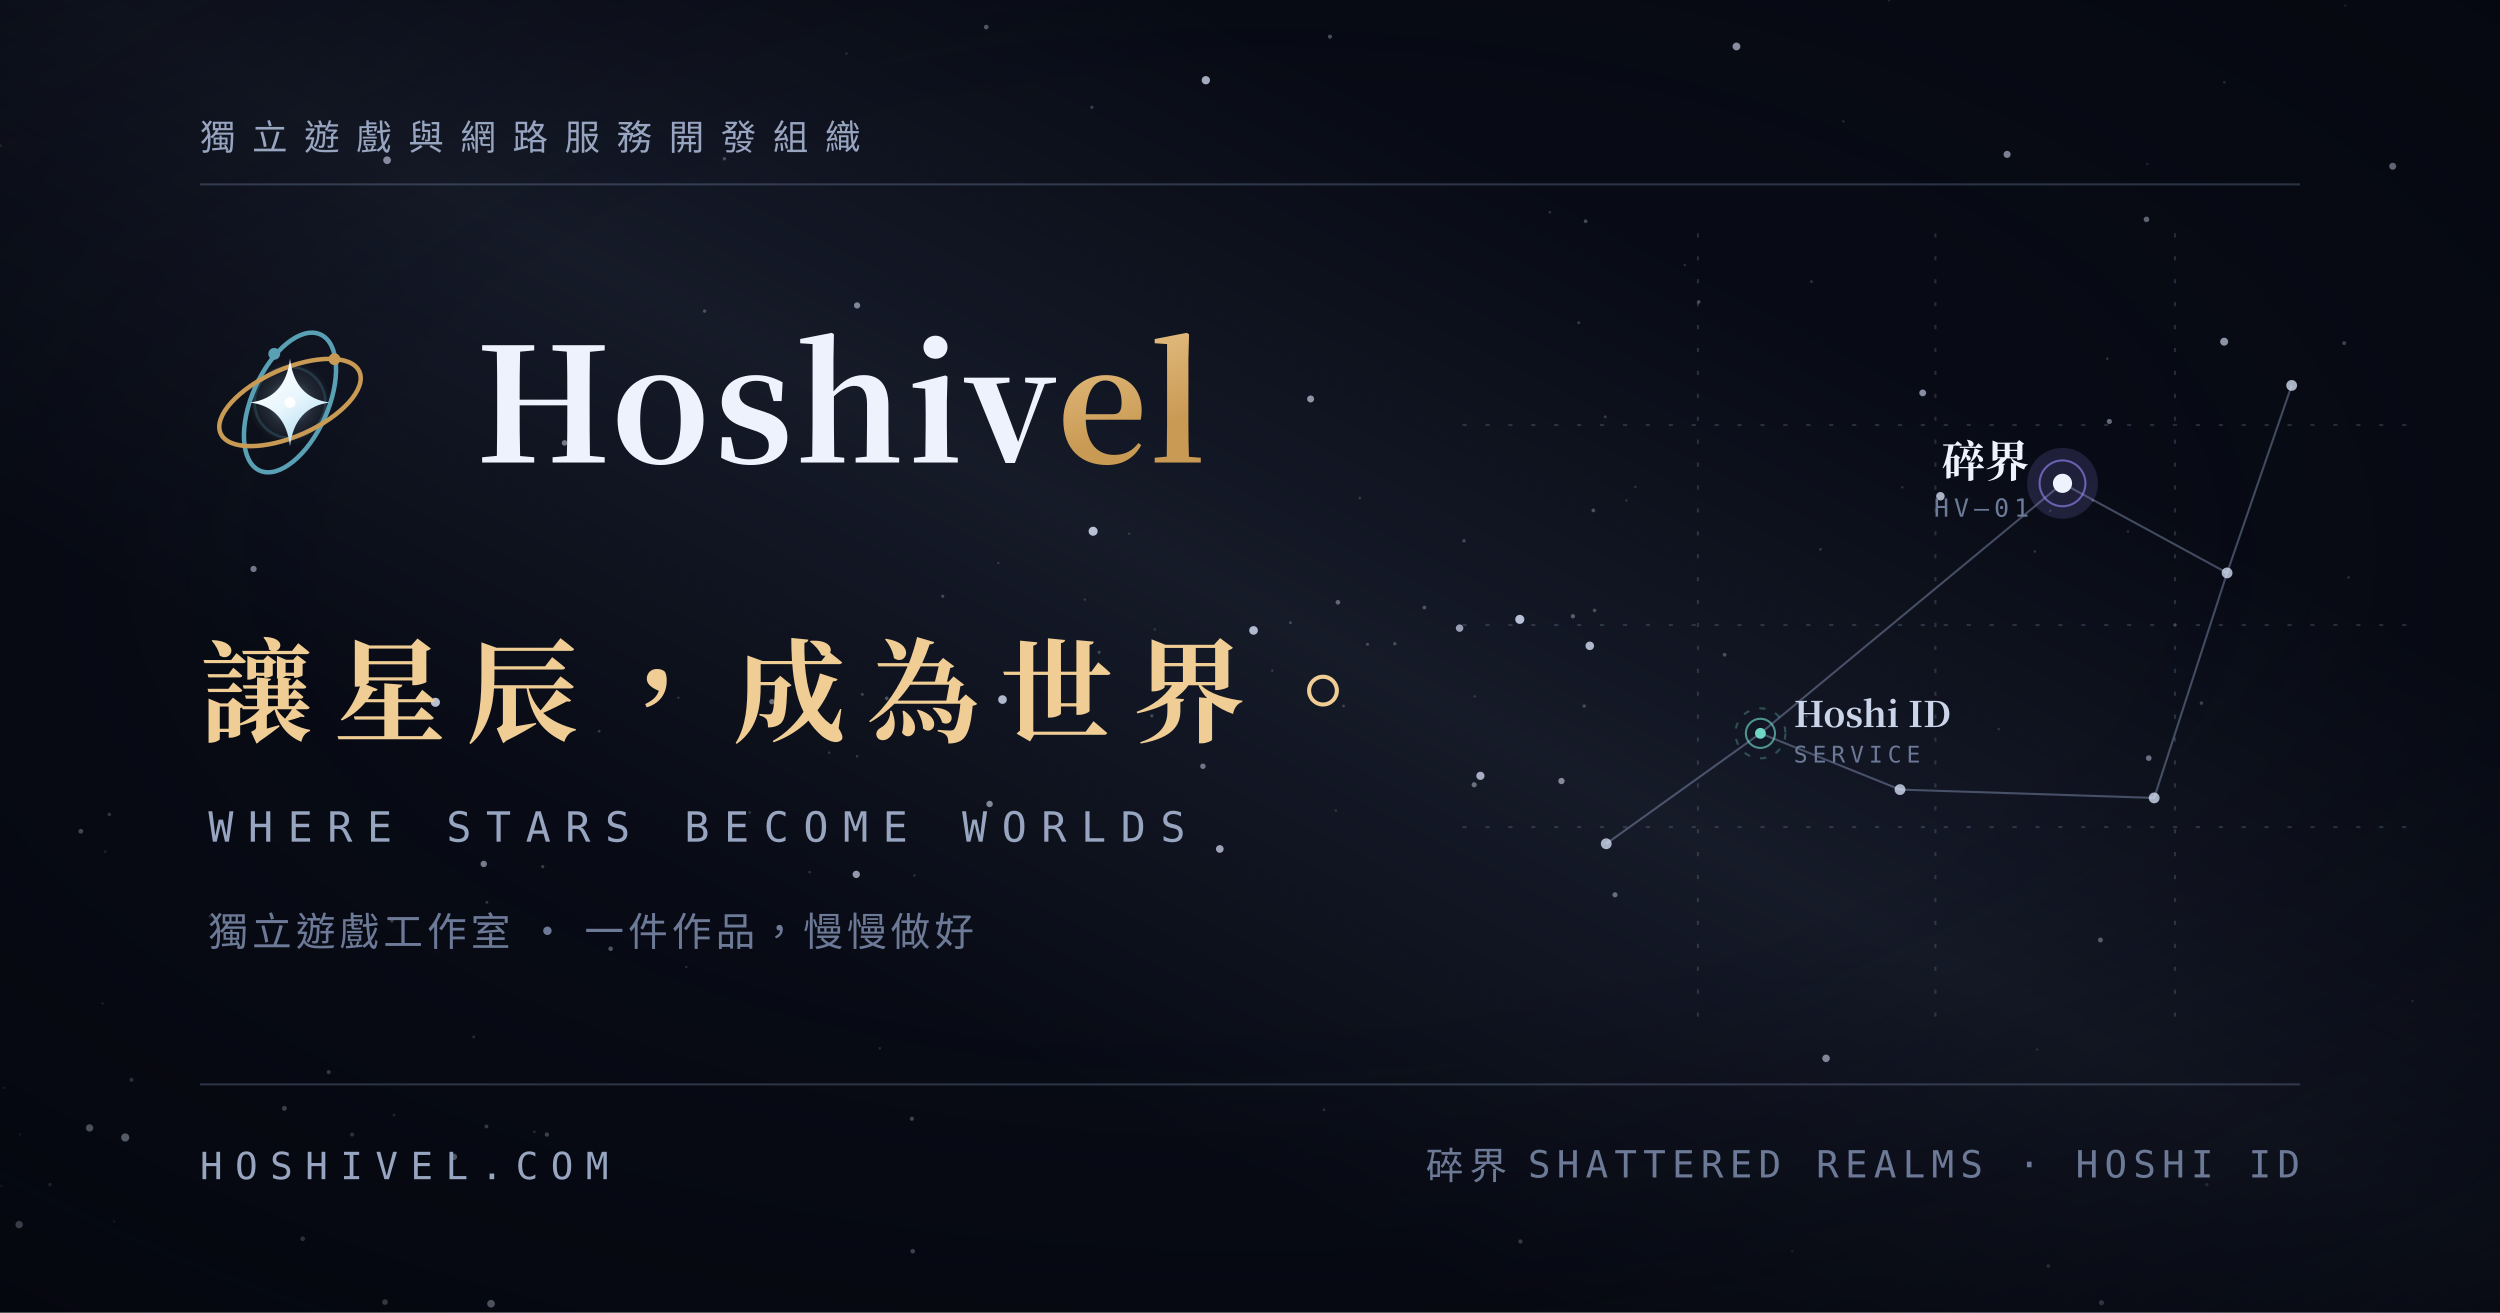
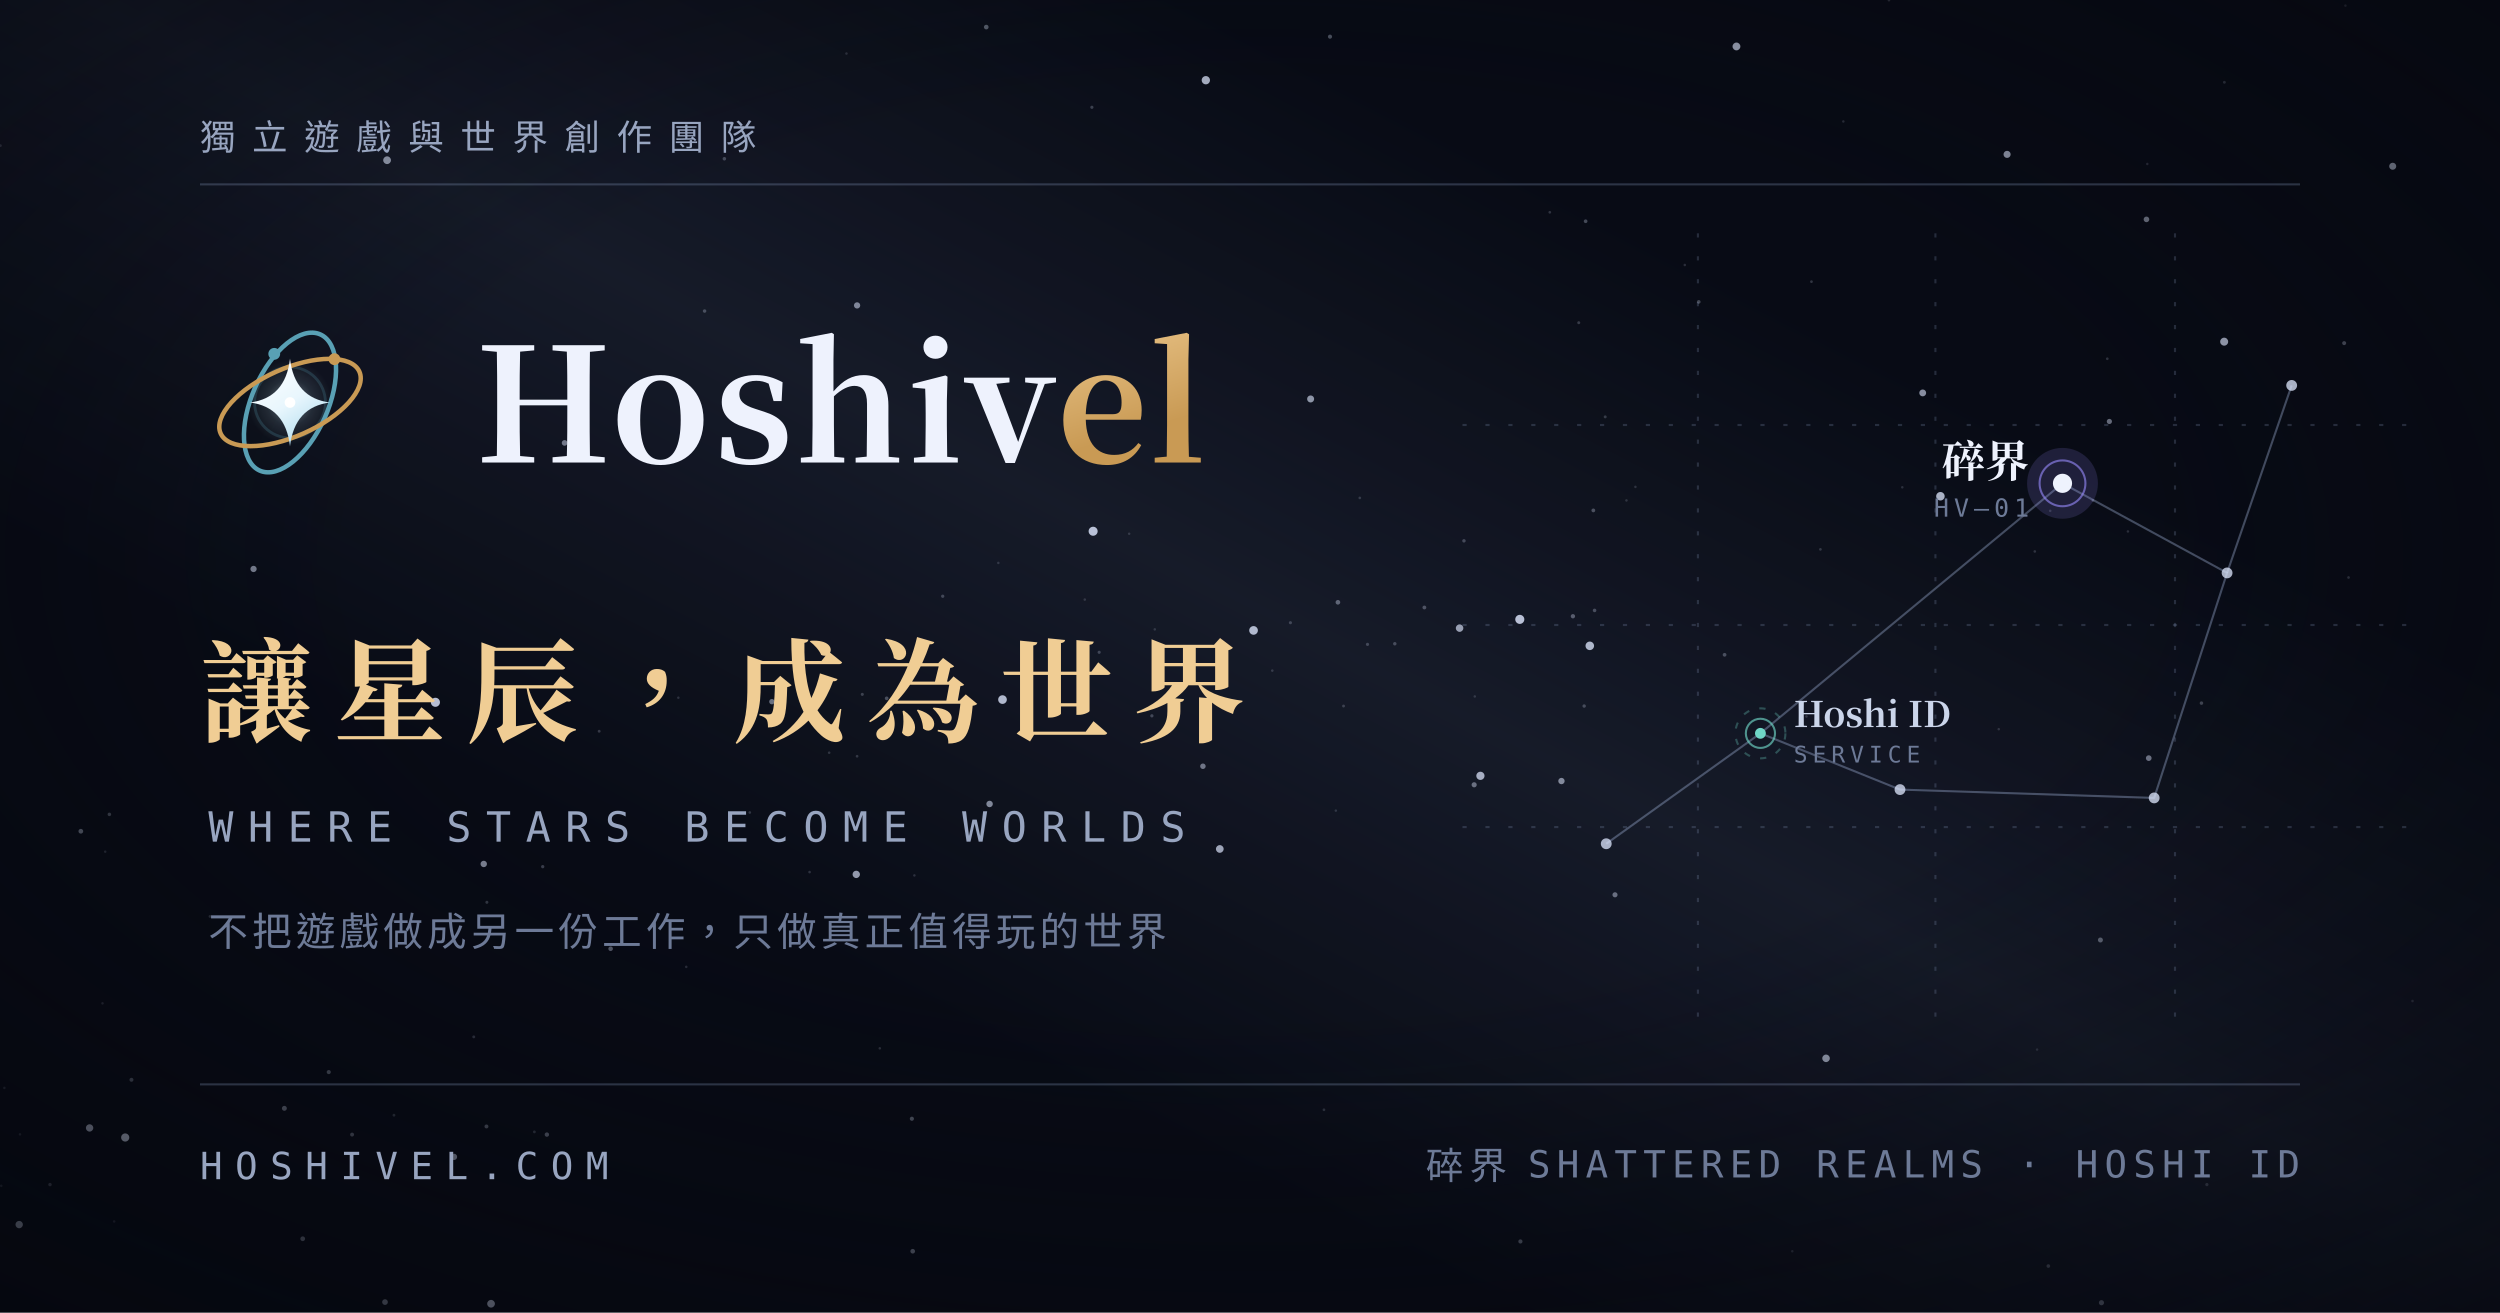
- <svg xmlns="http://www.w3.org/2000/svg" width="1200" height="630" viewBox="0 0 1200 630" role="img" aria-label="Hoshivel — 讓星辰，成為世界。">
+ <svg xmlns="http://www.w3.org/2000/svg" width="1200" height="630" viewBox="0 0 1200 630" role="img" aria-label="Hoshivel — 讓星辰，成為世界">
  <defs>
    <linearGradient id="mw" x1="0" y1="1" x2="1" y2="0">
      <stop offset="0.30" stop-color="#96b0eb" stop-opacity="0" />
      <stop offset="0.52" stop-color="#b2c8ff" stop-opacity="0.085" />
      <stop offset="0.74" stop-color="#96b0eb" stop-opacity="0" />
    </linearGradient>
    <radialGradient id="vig" cx="0.5" cy="0.42" r="0.78">
      <stop offset="0.45" stop-color="#04060d" stop-opacity="0" />
      <stop offset="1" stop-color="#04060d" stop-opacity="0.75" />
    </radialGradient>
    <radialGradient id="halo">
      <stop offset="0" stop-color="#dff1fb" stop-opacity="0.5" />
      <stop offset="0.55" stop-color="#bfe4f2" stop-opacity="0.12" />
      <stop offset="1" stop-color="#bfe4f2" stop-opacity="0" />
    </radialGradient>
    <linearGradient id="starfill" x1="0.2" y1="0" x2="0.8" y2="1">
      <stop offset="0" stop-color="#ffffff" />
      <stop offset="0.5" stop-color="#e8f6fd" />
      <stop offset="1" stop-color="#a9d9ec" />
    </linearGradient>
    <linearGradient id="tail" x1="0" y1="0" x2="1" y2="0.6">
      <stop offset="0" stop-color="#f9e5c4" />
      <stop offset="0.5" stop-color="#f0cd94" />
      <stop offset="1" stop-color="#c99a54" />
    </linearGradient>
  </defs>
  <rect width="1200" height="630" fill="#080b15" />
  <rect width="1200" height="630" fill="url(#mw)" />
  <circle cx="479.2" cy="270.2" r="0.60" fill="#dfe8ff" opacity="0.16" />
  <circle cx="338.2" cy="149.3" r="0.84" fill="#dfe8ff" opacity="0.26" />
  <circle cx="121.7" cy="273.1" r="1.51" fill="#dfe8ff" opacity="0.53" />
  <circle cx="729.8" cy="595.9" r="1.01" fill="#dfe8ff" opacity="0.33" />
  <circle cx="411.4" cy="363.0" r="0.65" fill="#dfe8ff" opacity="0.18" />
  <circle cx="770.5" cy="200.1" r="0.71" fill="#dfe8ff" opacity="0.20" />
  <circle cx="9.6" cy="544.5" r="0.60" fill="#dfe8ff" opacity="0.16" />
  <circle cx="1125.8" cy="2.7" r="0.60" fill="#dfe8ff" opacity="0.16" />
  <circle cx="700.6" cy="301.5" r="1.80" fill="#dfe8ff" opacity="0.65" />
  <circle cx="60.1" cy="546.0" r="1.96" fill="#dfe8ff" opacity="0.72" />
  <circle cx="683.7" cy="291.6" r="0.92" fill="#dfe8ff" opacity="0.29" />
  <circle cx="869.5" cy="135.2" r="0.66" fill="#dfe8ff" opacity="0.19" />
  <circle cx="260.5" cy="416.0" r="0.79" fill="#dfe8ff" opacity="0.24" />
  <circle cx="652.7" cy="239.0" r="0.64" fill="#dfe8ff" opacity="0.18" />
  <circle cx="922.9" cy="188.6" r="1.65" fill="#dfe8ff" opacity="0.59" />
  <circle cx="984.1" cy="245.2" r="0.61" fill="#dfe8ff" opacity="0.16" />
  <circle cx="52.5" cy="390.9" r="0.85" fill="#dfe8ff" opacity="0.26" />
  <circle cx="347.7" cy="76.2" r="0.85" fill="#dfe8ff" opacity="0.26" />
  <circle cx="370.5" cy="336.8" r="1.29" fill="#dfe8ff" opacity="0.44" />
  <circle cx="755.0" cy="295.8" r="1.04" fill="#dfe8ff" opacity="0.34" />
  <circle cx="411.4" cy="146.6" r="1.51" fill="#dfe8ff" opacity="0.53" />
  <circle cx="425.6" cy="335.2" r="0.89" fill="#dfe8ff" opacity="0.28" />
  <circle cx="815.4" cy="144.9" r="0.88" fill="#dfe8ff" opacity="0.27" />
  <circle cx="642.2" cy="289.1" r="1.12" fill="#dfe8ff" opacity="0.37" />
  <circle cx="827.8" cy="314.3" r="0.90" fill="#dfe8ff" opacity="0.28" />
  <circle cx="232.2" cy="414.7" r="1.54" fill="#dfe8ff" opacity="0.55" />
  <circle cx="411.0" cy="419.7" r="1.77" fill="#dfe8ff" opacity="0.64" />
  <circle cx="1012.5" cy="202.3" r="1.25" fill="#dfe8ff" opacity="0.43" />
  <circle cx="577.4" cy="367.8" r="1.32" fill="#dfe8ff" opacity="0.46" />
  <circle cx="524.7" cy="255.0" r="2.17" fill="#dfe8ff" opacity="0.81" />
  <circle cx="1158.0" cy="480.5" r="0.62" fill="#dfe8ff" opacity="0.17" />
  <circle cx="169.0" cy="544.6" r="0.95" fill="#dfe8ff" opacity="0.31" />
  <circle cx="217.9" cy="555.3" r="1.53" fill="#dfe8ff" opacity="0.54" />
  <circle cx="977.8" cy="503.8" r="0.60" fill="#dfe8ff" opacity="0.16" />
  <circle cx="293.1" cy="455.4" r="1.10" fill="#dfe8ff" opacity="0.36" />
  <circle cx="1011.5" cy="172.2" r="0.65" fill="#dfe8ff" opacity="0.18" />
  <circle cx="1067.6" cy="164.0" r="1.92" fill="#dfe8ff" opacity="0.70" />
  <circle cx="359.9" cy="390.0" r="0.64" fill="#dfe8ff" opacity="0.18" />
  <circle cx="1148.5" cy="79.8" r="1.69" fill="#dfe8ff" opacity="0.61" />
  <circle cx="43.0" cy="541.4" r="1.77" fill="#dfe8ff" opacity="0.64" />
  <circle cx="2.1" cy="522.2" r="0.60" fill="#dfe8ff" opacity="0.16" />
  <circle cx="437.7" cy="537.0" r="1.00" fill="#dfe8ff" opacity="0.32" />
  <circle cx="330.7" cy="214.9" r="0.81" fill="#dfe8ff" opacity="0.25" />
  <circle cx="329.4" cy="464.1" r="0.61" fill="#dfe8ff" opacity="0.16" />
  <circle cx="780.7" cy="240.2" r="0.61" fill="#dfe8ff" opacity="0.16" />
  <circle cx="542.0" cy="256.2" r="0.60" fill="#dfe8ff" opacity="0.16" />
  <circle cx="473.4" cy="13.0" r="1.12" fill="#dfe8ff" opacity="0.37" />
  <circle cx="235.7" cy="625.8" r="1.85" fill="#dfe8ff" opacity="0.68" />
  <circle cx="63.1" cy="518.3" r="0.96" fill="#dfe8ff" opacity="0.31" />
  <circle cx="157.8" cy="514.6" r="0.99" fill="#dfe8ff" opacity="0.32" />
  <circle cx="475.0" cy="385.9" r="1.56" fill="#dfe8ff" opacity="0.55" />
  <circle cx="763.1" cy="310.0" r="2.05" fill="#dfe8ff" opacity="0.76" />
  <circle cx="983.2" cy="607.7" r="0.88" fill="#dfe8ff" opacity="0.28" />
  <circle cx="271.0" cy="212.6" r="1.36" fill="#dfe8ff" opacity="0.47" />
  <circle cx="702.7" cy="259.6" r="0.83" fill="#dfe8ff" opacity="0.25" />
  <circle cx="1067.7" cy="39.5" r="0.69" fill="#dfe8ff" opacity="0.20" />
  <circle cx="0.6" cy="569.2" r="0.60" fill="#dfe8ff" opacity="0.16" />
  <circle cx="422.3" cy="503.2" r="0.61" fill="#dfe8ff" opacity="0.17" />
  <circle cx="185.8" cy="76.9" r="1.86" fill="#dfe8ff" opacity="0.68" />
  <circle cx="552.9" cy="343.6" r="0.79" fill="#dfe8ff" opacity="0.24" />
  <circle cx="1031.4" cy="363.9" r="1.37" fill="#dfe8ff" opacity="0.48" />
  <circle cx="438.9" cy="420.2" r="0.60" fill="#dfe8ff" opacity="0.16" />
  <circle cx="656.4" cy="309.3" r="0.77" fill="#dfe8ff" opacity="0.23" />
  <circle cx="1127.3" cy="277.2" r="0.65" fill="#dfe8ff" opacity="0.18" />
  <circle cx="262.5" cy="544.6" r="1.06" fill="#dfe8ff" opacity="0.35" />
  <circle cx="209.0" cy="337.1" r="2.18" fill="#dfe8ff" opacity="0.81" />
  <circle cx="833.5" cy="22.3" r="1.88" fill="#dfe8ff" opacity="0.69" />
  <circle cx="325.6" cy="334.9" r="0.60" fill="#dfe8ff" opacity="0.16" />
  <circle cx="159.5" cy="390.3" r="0.72" fill="#dfe8ff" opacity="0.21" />
  <circle cx="963.4" cy="74.1" r="1.71" fill="#dfe8ff" opacity="0.62" />
  <circle cx="527.6" cy="313.1" r="0.76" fill="#dfe8ff" opacity="0.23" />
  <circle cx="1056.7" cy="337.5" r="0.85" fill="#dfe8ff" opacity="0.26" />
  <circle cx="50.5" cy="408.8" r="0.60" fill="#dfe8ff" opacity="0.16" />
  <circle cx="757.8" cy="154.9" r="0.72" fill="#dfe8ff" opacity="0.21" />
  <circle cx="227.4" cy="497.7" r="0.69" fill="#dfe8ff" opacity="0.20" />
  <circle cx="578.8" cy="38.5" r="1.99" fill="#dfe8ff" opacity="0.73" />
  <circle cx="585.5" cy="407.5" r="1.85" fill="#dfe8ff" opacity="0.68" />
  <circle cx="49.2" cy="481.6" r="0.60" fill="#dfe8ff" opacity="0.16" />
  <circle cx="413.9" cy="333.3" r="0.74" fill="#dfe8ff" opacity="0.22" />
  <circle cx="765.4" cy="293.0" r="0.86" fill="#dfe8ff" opacity="0.27" />
  <circle cx="749.5" cy="374.9" r="1.53" fill="#dfe8ff" opacity="0.54" />
  <circle cx="785.0" cy="233.7" r="0.60" fill="#dfe8ff" opacity="0.16" />
  <circle cx="24.0" cy="568.6" r="0.83" fill="#dfe8ff" opacity="0.26" />
  <circle cx="233.7" cy="433.1" r="0.73" fill="#dfe8ff" opacity="0.21" />
  <circle cx="729.5" cy="297.3" r="2.18" fill="#dfe8ff" opacity="0.81" />
  <circle cx="287.6" cy="351.0" r="0.69" fill="#dfe8ff" opacity="0.20" />
  <circle cx="707.9" cy="334.3" r="0.60" fill="#dfe8ff" opacity="0.16" />
  <circle cx="100.8" cy="439.9" r="0.68" fill="#dfe8ff" opacity="0.19" />
  <circle cx="931.4" cy="238.2" r="2.04" fill="#dfe8ff" opacity="0.75" />
  <circle cx="9.2" cy="587.8" r="1.77" fill="#dfe8ff" opacity="0.64" />
  <circle cx="233.5" cy="540.7" r="0.95" fill="#dfe8ff" opacity="0.31" />
  <circle cx="524.1" cy="51.5" r="0.77" fill="#dfe8ff" opacity="0.23" />
  <circle cx="906.7" cy="0.1" r="0.62" fill="#dfe8ff" opacity="0.17" />
  <circle cx="860.3" cy="600.6" r="0.60" fill="#dfe8ff" opacity="0.16" />
  <circle cx="629.1" cy="191.5" r="1.69" fill="#dfe8ff" opacity="0.61" />
  <circle cx="913.1" cy="233.9" r="0.60" fill="#dfe8ff" opacity="0.16" />
  <circle cx="398.0" cy="361.3" r="0.62" fill="#dfe8ff" opacity="0.17" />
  <circle cx="876.5" cy="508.0" r="1.81" fill="#dfe8ff" opacity="0.66" />
  <circle cx="54.8" cy="586.3" r="0.61" fill="#dfe8ff" opacity="0.16" />
  <circle cx="710.6" cy="372.4" r="1.97" fill="#dfe8ff" opacity="0.72" />
  <circle cx="619.4" cy="298.9" r="0.75" fill="#dfe8ff" opacity="0.22" />
  <circle cx="556.7" cy="315.6" r="0.61" fill="#dfe8ff" opacity="0.17" />
  <circle cx="1008.2" cy="451.2" r="1.20" fill="#dfe8ff" opacity="0.41" />
  <circle cx="644.9" cy="338.9" r="0.69" fill="#dfe8ff" opacity="0.20" />
  <circle cx="610.7" cy="321.9" r="0.62" fill="#dfe8ff" opacity="0.17" />
  <circle cx="761.1" cy="106.2" r="0.89" fill="#dfe8ff" opacity="0.28" />
  <circle cx="601.7" cy="302.6" r="2.08" fill="#dfe8ff" opacity="0.77" />
  <circle cx="1125.2" cy="164.7" r="0.96" fill="#dfe8ff" opacity="0.31" />
  <circle cx="638.4" cy="17.6" r="0.99" fill="#dfe8ff" opacity="0.32" />
  <circle cx="884.8" cy="58.3" r="0.60" fill="#dfe8ff" opacity="0.16" />
  <circle cx="764.8" cy="245.0" r="0.91" fill="#dfe8ff" opacity="0.29" />
  <circle cx="1059.3" cy="568.6" r="0.79" fill="#dfe8ff" opacity="0.24" />
  <circle cx="867.1" cy="343.9" r="0.62" fill="#dfe8ff" opacity="0.17" />
  <circle cx="1021.4" cy="255.1" r="0.60" fill="#dfe8ff" opacity="0.16" />
  <circle cx="481.2" cy="335.8" r="2.08" fill="#dfe8ff" opacity="0.77" />
  <circle cx="1008.7" cy="625.3" r="1.24" fill="#dfe8ff" opacity="0.42" />
  <circle cx="388.6" cy="418.6" r="0.63" fill="#dfe8ff" opacity="0.17" />
  <circle cx="452.5" cy="286.2" r="0.79" fill="#dfe8ff" opacity="0.24" />
  <circle cx="976.7" cy="264.7" r="0.63" fill="#dfe8ff" opacity="0.17" />
  <circle cx="0.2" cy="69.9" r="0.67" fill="#dfe8ff" opacity="0.19" />
  <circle cx="775.2" cy="429.5" r="1.23" fill="#dfe8ff" opacity="0.42" />
  <circle cx="38.8" cy="399.0" r="1.14" fill="#dfe8ff" opacity="0.38" />
  <circle cx="554.3" cy="302.1" r="0.60" fill="#dfe8ff" opacity="0.16" />
  <circle cx="438.1" cy="600.6" r="1.12" fill="#dfe8ff" opacity="0.38" />
  <circle cx="406.3" cy="25.7" r="0.61" fill="#dfe8ff" opacity="0.16" />
  <circle cx="635.5" cy="532.7" r="0.65" fill="#dfe8ff" opacity="0.18" />
  <circle cx="189.1" cy="535.3" r="0.68" fill="#dfe8ff" opacity="0.19" />
  <circle cx="520.7" cy="287.8" r="0.61" fill="#dfe8ff" opacity="0.16" />
  <circle cx="184.8" cy="625.0" r="1.37" fill="#dfe8ff" opacity="0.48" />
  <circle cx="873.8" cy="263.7" r="0.65" fill="#dfe8ff" opacity="0.18" />
  <circle cx="641.2" cy="389.1" r="0.60" fill="#dfe8ff" opacity="0.16" />
  <circle cx="1030.7" cy="78.7" r="0.60" fill="#dfe8ff" opacity="0.16" />
  <circle cx="1030.3" cy="105.3" r="1.35" fill="#dfe8ff" opacity="0.47" />
  <circle cx="188.1" cy="442.0" r="0.87" fill="#dfe8ff" opacity="0.27" />
  <circle cx="669.5" cy="309.0" r="0.83" fill="#dfe8ff" opacity="0.25" />
  <circle cx="808.7" cy="127.2" r="0.61" fill="#dfe8ff" opacity="0.16" />
  <circle cx="145.3" cy="594.6" r="1.14" fill="#dfe8ff" opacity="0.38" />
  <circle cx="1004.6" cy="240.2" r="0.69" fill="#dfe8ff" opacity="0.20" />
  <circle cx="256.5" cy="543.3" r="0.68" fill="#dfe8ff" opacity="0.19" />
  <circle cx="136.5" cy="532.0" r="1.19" fill="#dfe8ff" opacity="0.40" />
  <circle cx="743.9" cy="101.9" r="0.65" fill="#dfe8ff" opacity="0.18" />
  <circle cx="760.4" cy="338.9" r="0.82" fill="#dfe8ff" opacity="0.25" />
  <circle cx="959.4" cy="350.0" r="0.60" fill="#dfe8ff" opacity="0.16" />
  <circle cx="707.6" cy="376.7" r="1.24" fill="#dfe8ff" opacity="0.42" />
  <rect width="1200" height="630" fill="url(#vig)" />
  <rect x="96" y="88" width="1008" height="1" fill="#b0c6f0" fill-opacity="0.22" />
  <rect x="96" y="520" width="1008" height="1" fill="#b0c6f0" fill-opacity="0.22" />
  <line x1="815" y1="112" x2="815" y2="490" stroke="#b0c6f0" stroke-opacity=".18" stroke-dasharray="2 9" />
  <line x1="929" y1="112" x2="929" y2="490" stroke="#b0c6f0" stroke-opacity=".18" stroke-dasharray="2 9" />
  <line x1="1044" y1="112" x2="1044" y2="490" stroke="#b0c6f0" stroke-opacity=".18" stroke-dasharray="2 9" />
  <line x1="702" y1="204" x2="1158" y2="204" stroke="#b0c6f0" stroke-opacity=".18" stroke-dasharray="2 9" />
  <line x1="702" y1="300" x2="1158" y2="300" stroke="#b0c6f0" stroke-opacity=".18" stroke-dasharray="2 9" />
  <line x1="702" y1="397" x2="1158" y2="397" stroke="#b0c6f0" stroke-opacity=".18" stroke-dasharray="2 9" />
  <polyline points="771,405 845,352 912,379 1034,383 1069,275 990,232 845,352" fill="none" stroke="#b0c6f0" stroke-opacity=".34" stroke-width="1" stroke-linejoin="round" />
  <polyline points="1069,275 1100,185" fill="none" stroke="#b0c6f0" stroke-opacity=".34" stroke-width="1" stroke-linejoin="round" />
  <circle cx="771" cy="405" r="2.6" fill="#dfe8ff" opacity=".75" />
  <circle cx="912" cy="379" r="2.6" fill="#dfe8ff" opacity=".75" />
  <circle cx="1069" cy="275" r="2.6" fill="#dfe8ff" opacity=".75" />
  <circle cx="1034" cy="383" r="2.6" fill="#dfe8ff" opacity=".75" />
  <circle cx="1100" cy="185" r="2.6" fill="#dfe8ff" opacity=".75" />
  <g>
    <circle cx="990" cy="232" r="17" fill="#9a8cff" opacity=".16" />
    <circle cx="990" cy="232" r="11" fill="none" stroke="#9a8cff" stroke-opacity=".6" />
    <circle cx="990" cy="232" r="4.6" fill="#eef2fd" />
    <text x="974" y="229" text-anchor="end" font-family="Hoshivel Display, Hoshivel Han, Noto Serif CJK TC, Noto Serif TC, Georgia, serif" font-weight="600" font-size="21" fill="#eef2fd">碎界</text>
    <text x="974" y="248" text-anchor="end" font-family="ui-monospace, Menlo, Consolas, monospace" font-size="12" letter-spacing="2.4" fill="#6d7a97">HV—01</text>
  </g>
  <g>
    <circle cx="845" cy="352" r="12" fill="none" stroke="#6fd6c6" stroke-opacity=".3" stroke-dasharray="3 5" />
    <circle cx="845" cy="352" r="7" fill="none" stroke="#6fd6c6" stroke-opacity=".65" />
    <circle cx="845" cy="352" r="2.6" fill="#6fd6c6" />
    <text x="861" y="349" font-family="Hoshivel Display, Hoshivel Han, Noto Serif CJK TC, Noto Serif TC, Georgia, serif" font-weight="600" font-size="17" fill="#cbd5ea">Hoshi ID</text>
    <text x="861" y="366" font-family="ui-monospace, Menlo, Consolas, monospace" font-size="11" letter-spacing="2.4" fill="#6d7a97">SERVICE</text>
  </g>
-   <text x="96" y="72" font-family="Noto Sans CJK TC, Noto Sans TC, sans-serif" font-weight="500" font-size="17" letter-spacing="8" fill="#98a5c0">獨立遊戲與網路服務開發組織</text>
+   <text x="96" y="72" font-family="Noto Sans CJK TC, Noto Sans TC, sans-serif" font-weight="500" font-size="17" letter-spacing="8" fill="#98a5c0">獨立遊戲與世界創作團隊</text>
  <g transform="translate(96 150) scale(1.35)">
    <circle cx="32" cy="32" r="15" fill="url(#halo)" />
    <circle cx="32" cy="32" r="12.6" fill="none" stroke="#59a0b4" stroke-opacity=".22" />
    <ellipse cx="32" cy="32" rx="13.5" ry="26.5" transform="rotate(24 32 32)" fill="none" stroke="#59a0b4" stroke-width="1.6" />
    <ellipse cx="32" cy="32" rx="27" ry="12" transform="rotate(-24 32 32)" fill="none" stroke="#c99a54" stroke-width="1.6" />
    <circle cx="26.4" cy="14.7" r="2.1" fill="#59a0b4" />
    <circle cx="47.8" cy="16.6" r="2.1" fill="#c99a54" />
    <path d="M32 16.4 Q33.6 30.4 46.2 32 Q33.6 33.6 32 47.6 Q30.4 33.6 17.8 32 Q30.4 30.4 32 16.4 Z" fill="url(#starfill)" />
    <circle cx="32" cy="32" r="1.9" fill="#ffffff" />
  </g>
  <text x="228" y="222" font-family="Hoshivel Display, Hoshivel Han, Noto Serif CJK TC, Noto Serif TC, Georgia, serif" font-weight="600" font-size="76" letter-spacing="2" fill="#eef2fd">Hoshiv<tspan fill="url(#tail)">el</tspan>
  </text>
-   <text x="96" y="352" font-family="Hoshivel Display, Hoshivel Han, Noto Serif CJK TC, Noto Serif TC, Georgia, serif" font-weight="600" font-size="54" letter-spacing="10" fill="#f0cd94">讓星辰，成為世界。</text>
+   <text x="96" y="352" font-family="Hoshivel Display, Hoshivel Han, Noto Serif CJK TC, Noto Serif TC, Georgia, serif" font-weight="600" font-size="54" letter-spacing="10" fill="#f0cd94">讓星辰，成為世界</text>
  <text x="100" y="404" font-family="ui-monospace, Menlo, Consolas, monospace" font-size="20" letter-spacing="7" fill="#98a5c0">WHERE STARS BECOME WORLDS</text>
-   <text x="100" y="454" font-family="Noto Sans CJK TC, Noto Sans TC, sans-serif" font-size="19" letter-spacing="2" fill="#6d7a97">獨立遊戲工作室 · 一件作品，慢慢做好</text>
+   <text x="100" y="454" font-family="Noto Sans CJK TC, Noto Sans TC, sans-serif" font-size="19" letter-spacing="2" fill="#6d7a97">不把遊戲做成另一份工作，只做真正值得玩的世界</text>
  <text x="96" y="566" font-family="ui-monospace, Menlo, Consolas, monospace" font-size="18" letter-spacing="6" fill="#98a5c0">HOSHIVEL.COM</text>
  <text x="1104" y="566" text-anchor="end" font-family="ui-monospace, Menlo, Consolas, monospace" font-size="18" letter-spacing="3" fill="#6d7a97">碎界 SHATTERED REALMS · HOSHI ID</text>
</svg>
